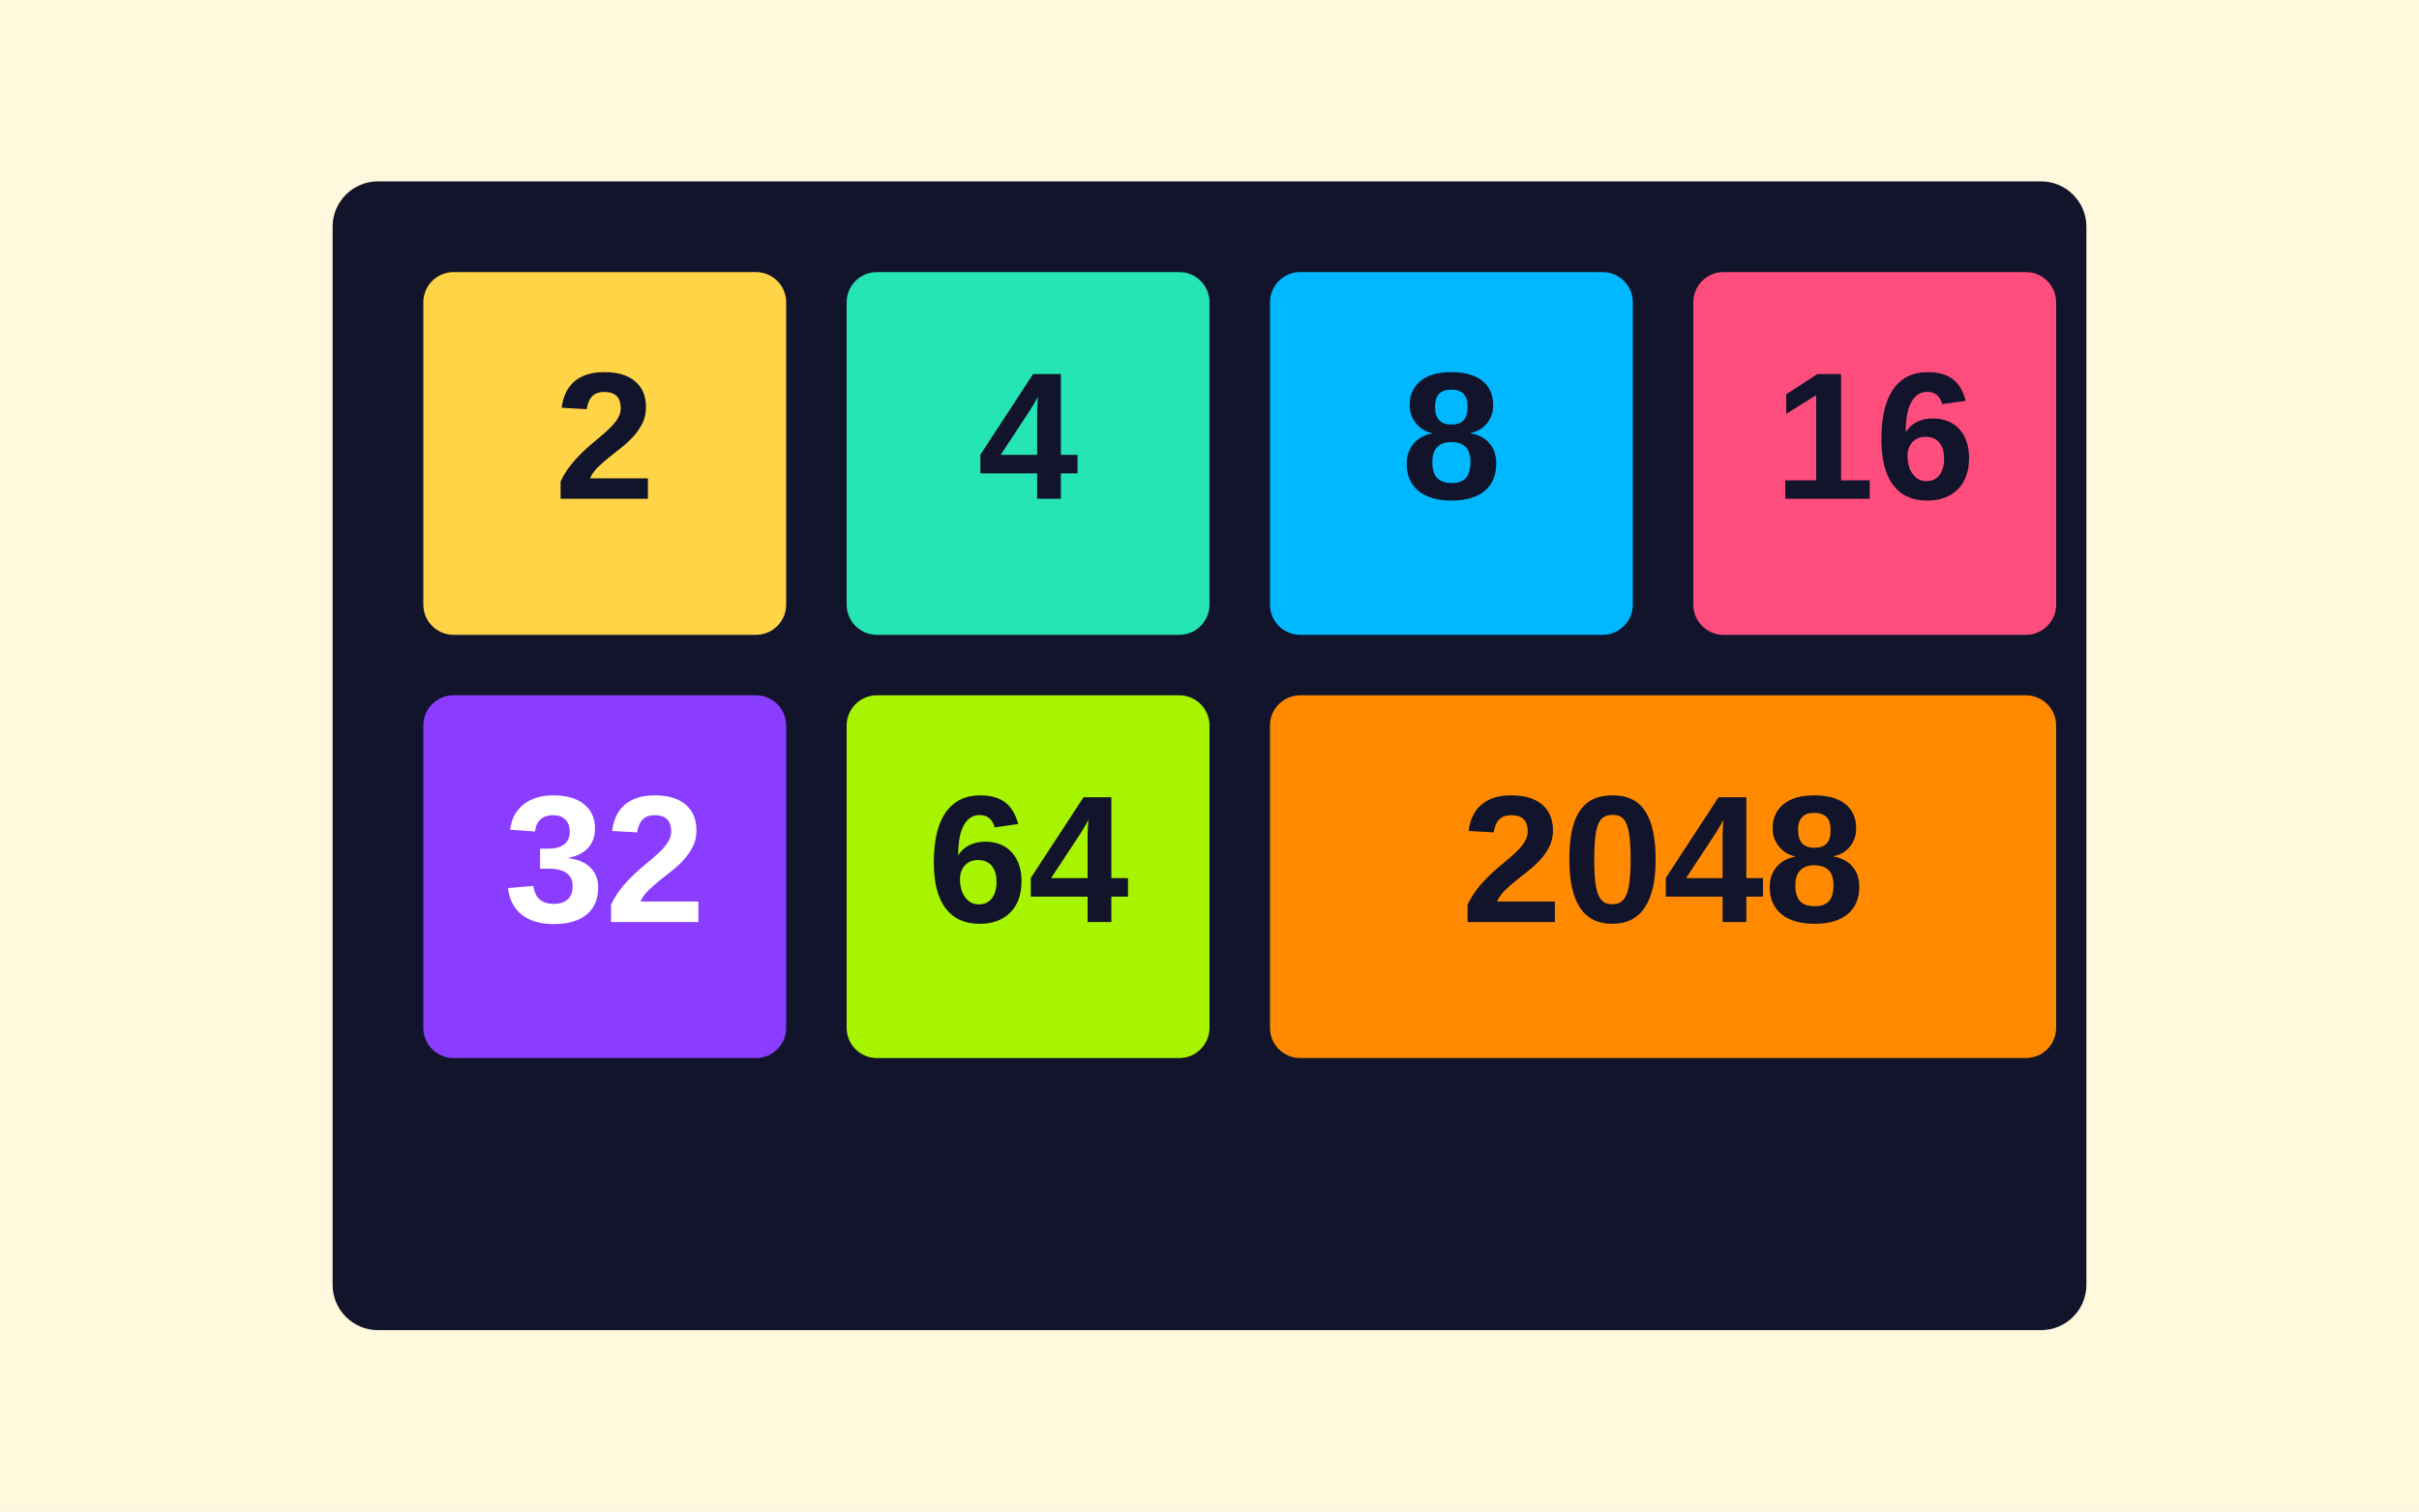
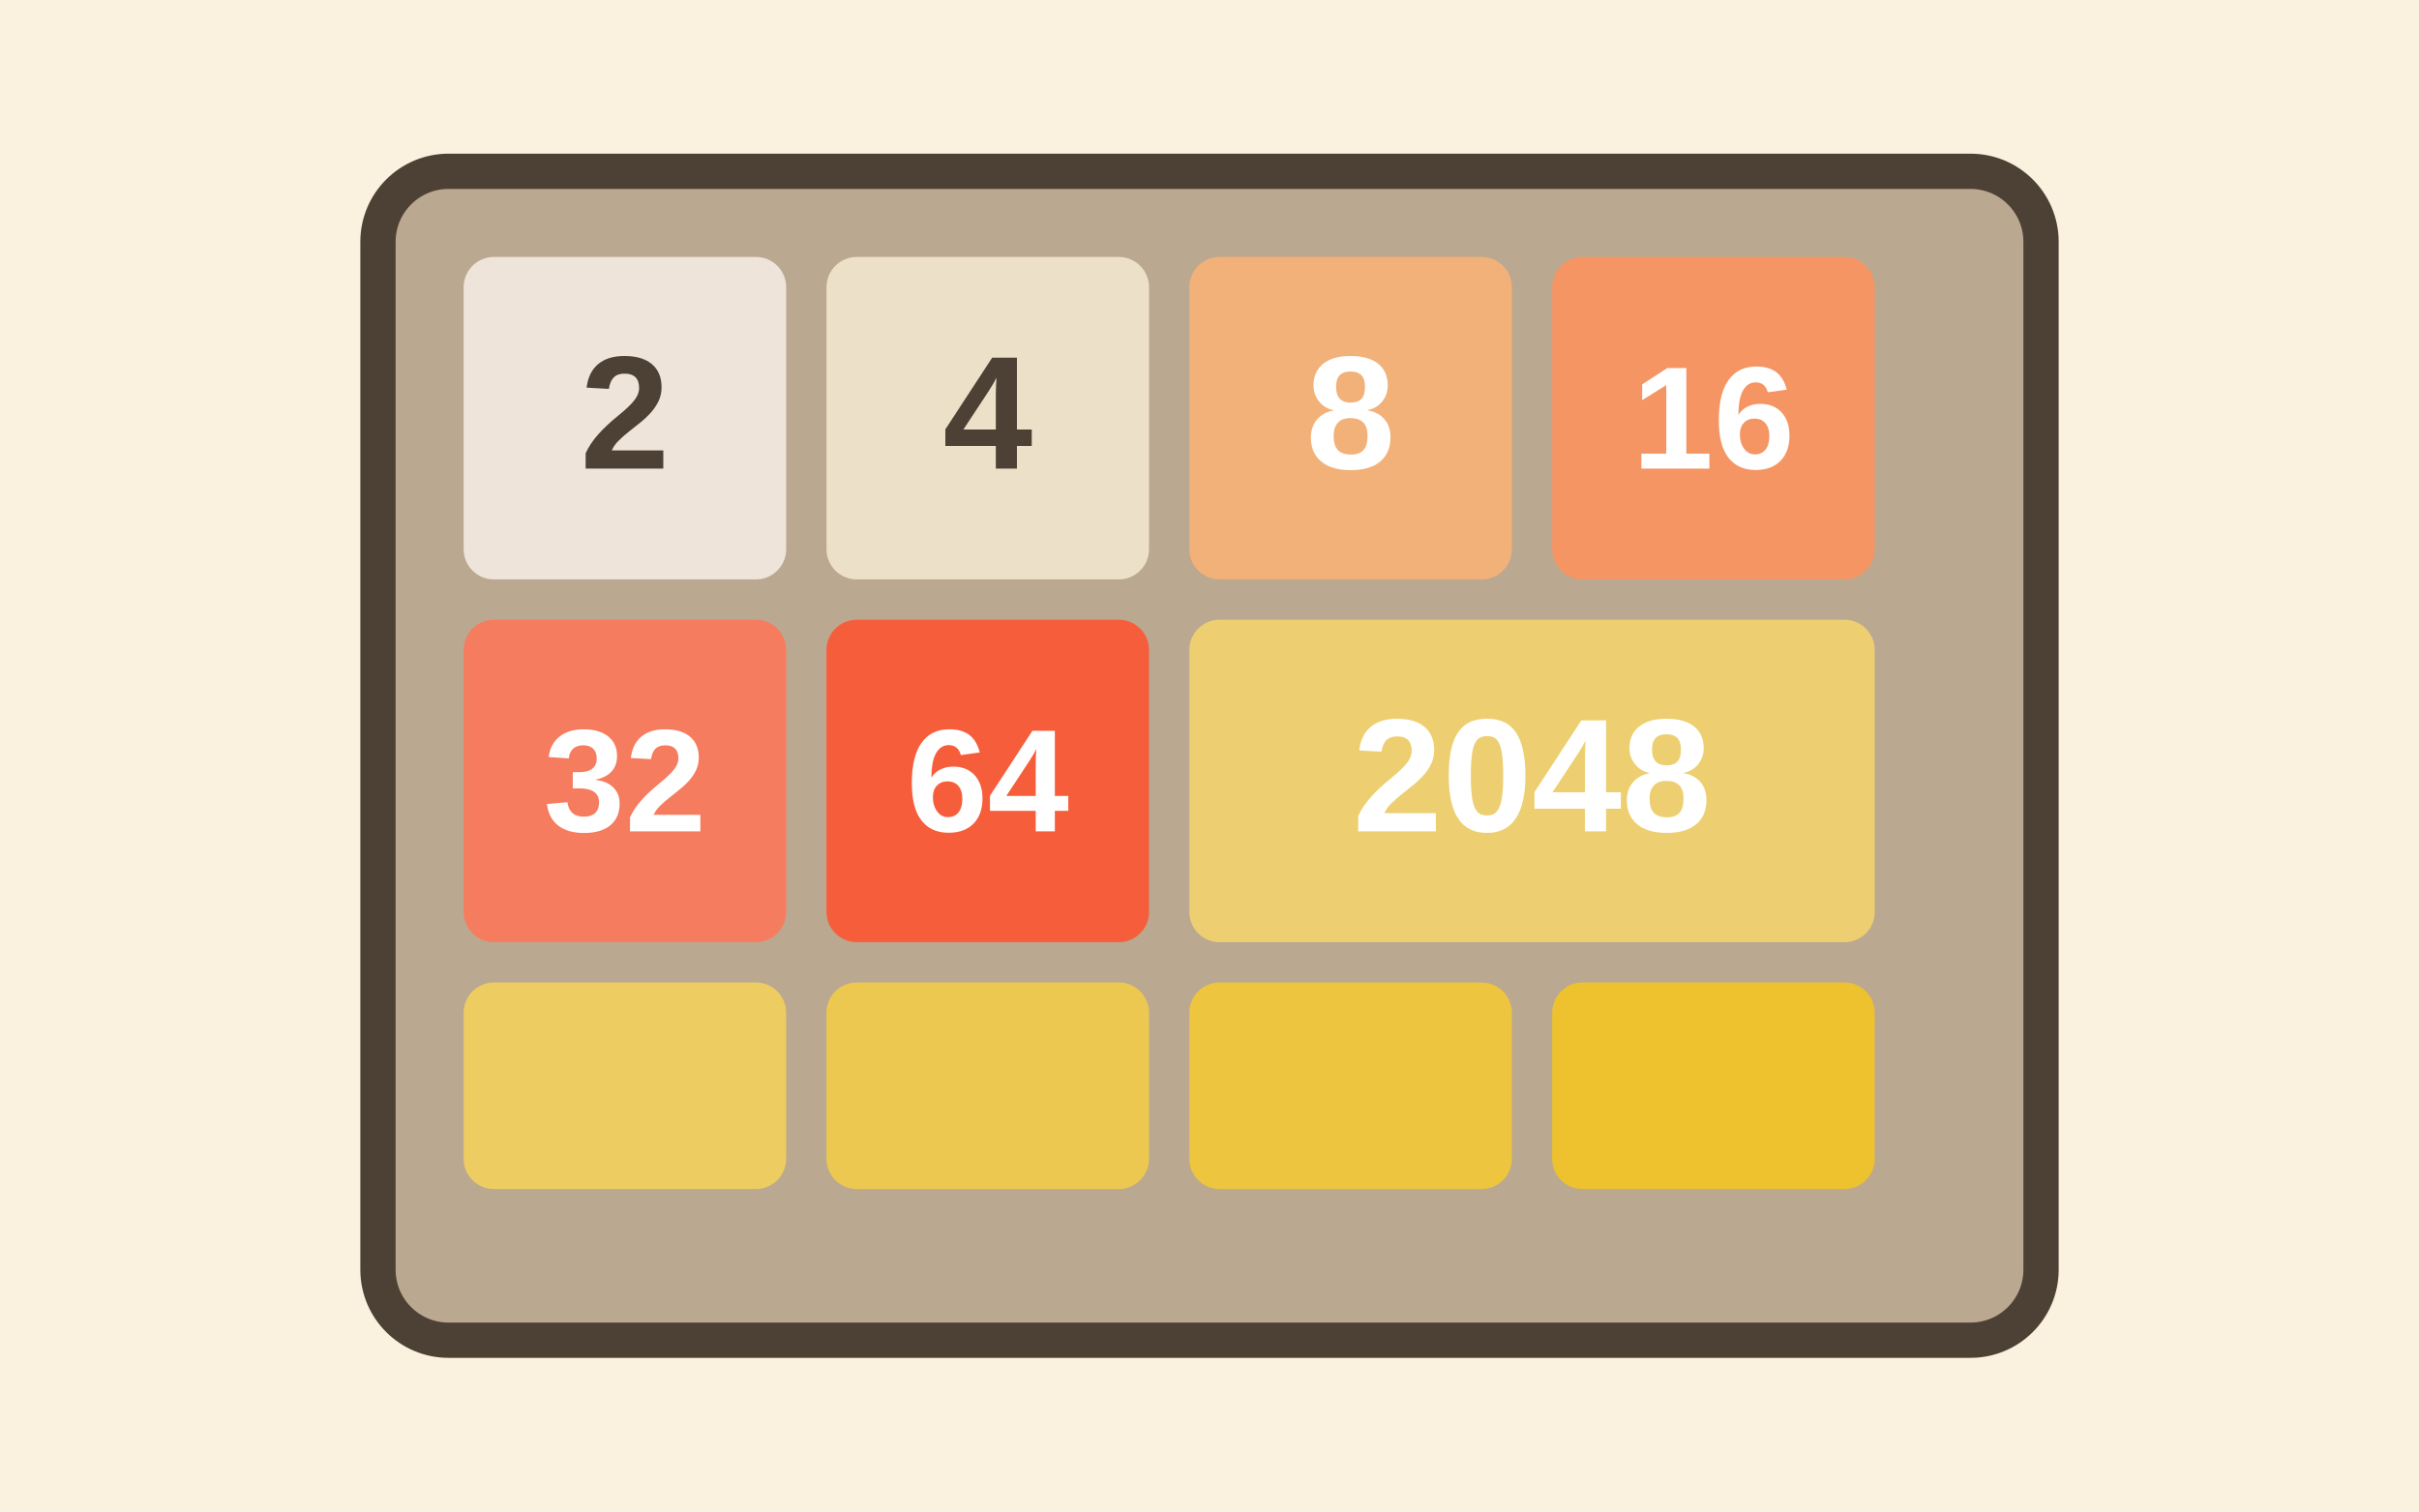
<svg xmlns="http://www.w3.org/2000/svg" viewBox="0 0 960 600" role="img" aria-labelledby="title desc">
-   <rect width="960" height="600" fill="#fff8dc" />
-   <rect x="132" y="72" width="696" height="456" rx="18" fill="#11142a" />
-   <g font-family="Arial, sans-serif" font-weight="900" font-size="72" text-anchor="middle" fill="#11142a">
-     <rect x="168" y="108" width="144" height="144" rx="12" fill="#ffd447" />
-     <text x="240" y="198">2</text>
-     <rect x="336" y="108" width="144" height="144" rx="12" fill="#25e5b5" />
-     <text x="408" y="198">4</text>
-     <rect x="504" y="108" width="144" height="144" rx="12" fill="#00b8ff" />
-     <text x="576" y="198">8</text>
-     <rect x="672" y="108" width="144" height="144" rx="12" fill="#ff4d7d" />
-     <text x="744" y="198">16</text>
-     <rect x="168" y="276" width="144" height="144" rx="12" fill="#8b3dff" />
-     <text x="240" y="366" fill="#fff">32</text>
-     <rect x="336" y="276" width="144" height="144" rx="12" fill="#a7f400" />
-     <text x="408" y="366">64</text>
-     <rect x="504" y="276" width="312" height="144" rx="12" fill="#ff8a00" />
-     <text x="660" y="366">2048</text>
+   <rect width="960" height="600" fill="#faf2de" />
+   <rect x="150" y="68" width="660" height="464" rx="28" fill="#bba890" stroke="#4d4035" stroke-width="14" />
+   <g font-family="Arial, sans-serif" font-weight="900" text-anchor="middle" fill="#4d4035">
+     <rect x="184" y="102" width="128" height="128" rx="12" fill="#eee4da" />
+     <text x="248" y="186" font-size="64">2</text>
+     <rect x="328" y="102" width="128" height="128" rx="12" fill="#ede0c8" />
+     <text x="392" y="186" font-size="64">4</text>
+     <rect x="472" y="102" width="128" height="128" rx="12" fill="#f2b179" />
+     <text x="536" y="186" font-size="64" fill="#fff">8</text>
+     <rect x="616" y="102" width="128" height="128" rx="12" fill="#f59563" />
+     <text x="680" y="186" font-size="58" fill="#fff">16</text>
+     <rect x="184" y="246" width="128" height="128" rx="12" fill="#f67c5f" />
+     <text x="248" y="330" font-size="58" fill="#fff">32</text>
+     <rect x="328" y="246" width="128" height="128" rx="12" fill="#f65e3b" />
+     <text x="392" y="330" font-size="58" fill="#fff">64</text>
+     <rect x="472" y="246" width="272" height="128" rx="12" fill="#edcf72" />
+     <text x="608" y="330" font-size="64" fill="#fff">2048</text>
+     <rect x="184" y="390" width="128" height="82" rx="12" fill="#edcc61" />
+     <rect x="328" y="390" width="128" height="82" rx="12" fill="#edc850" />
+     <rect x="472" y="390" width="128" height="82" rx="12" fill="#edc53f" />
+     <rect x="616" y="390" width="128" height="82" rx="12" fill="#edc22e" />
  </g>
</svg>
